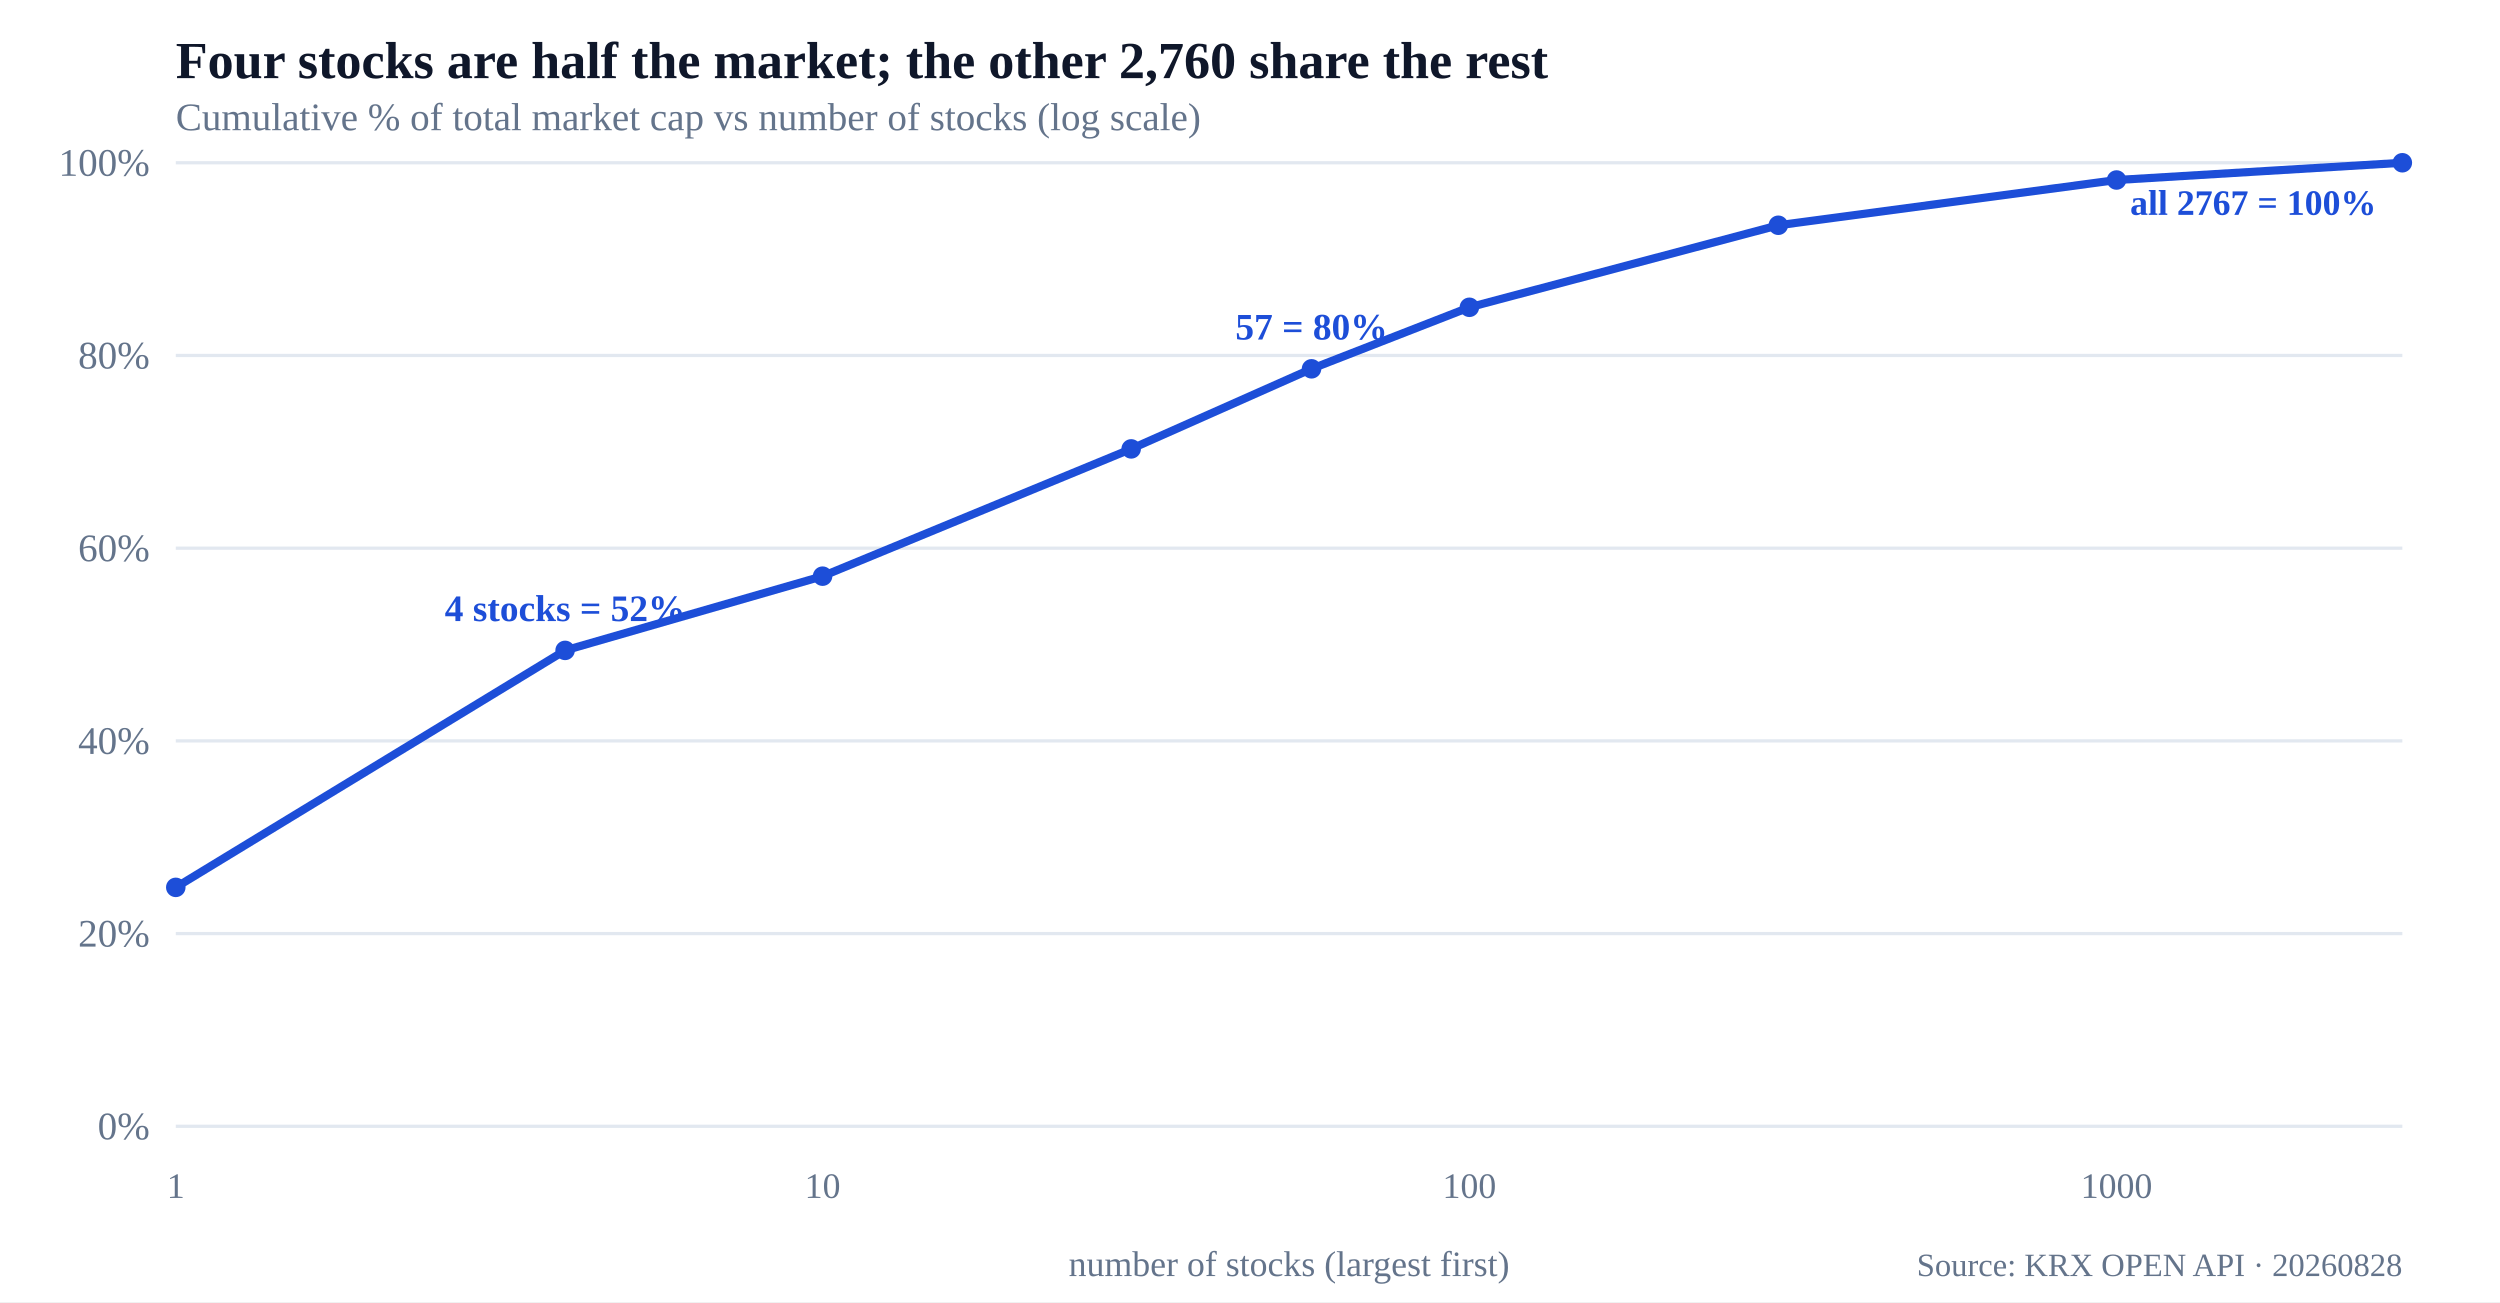
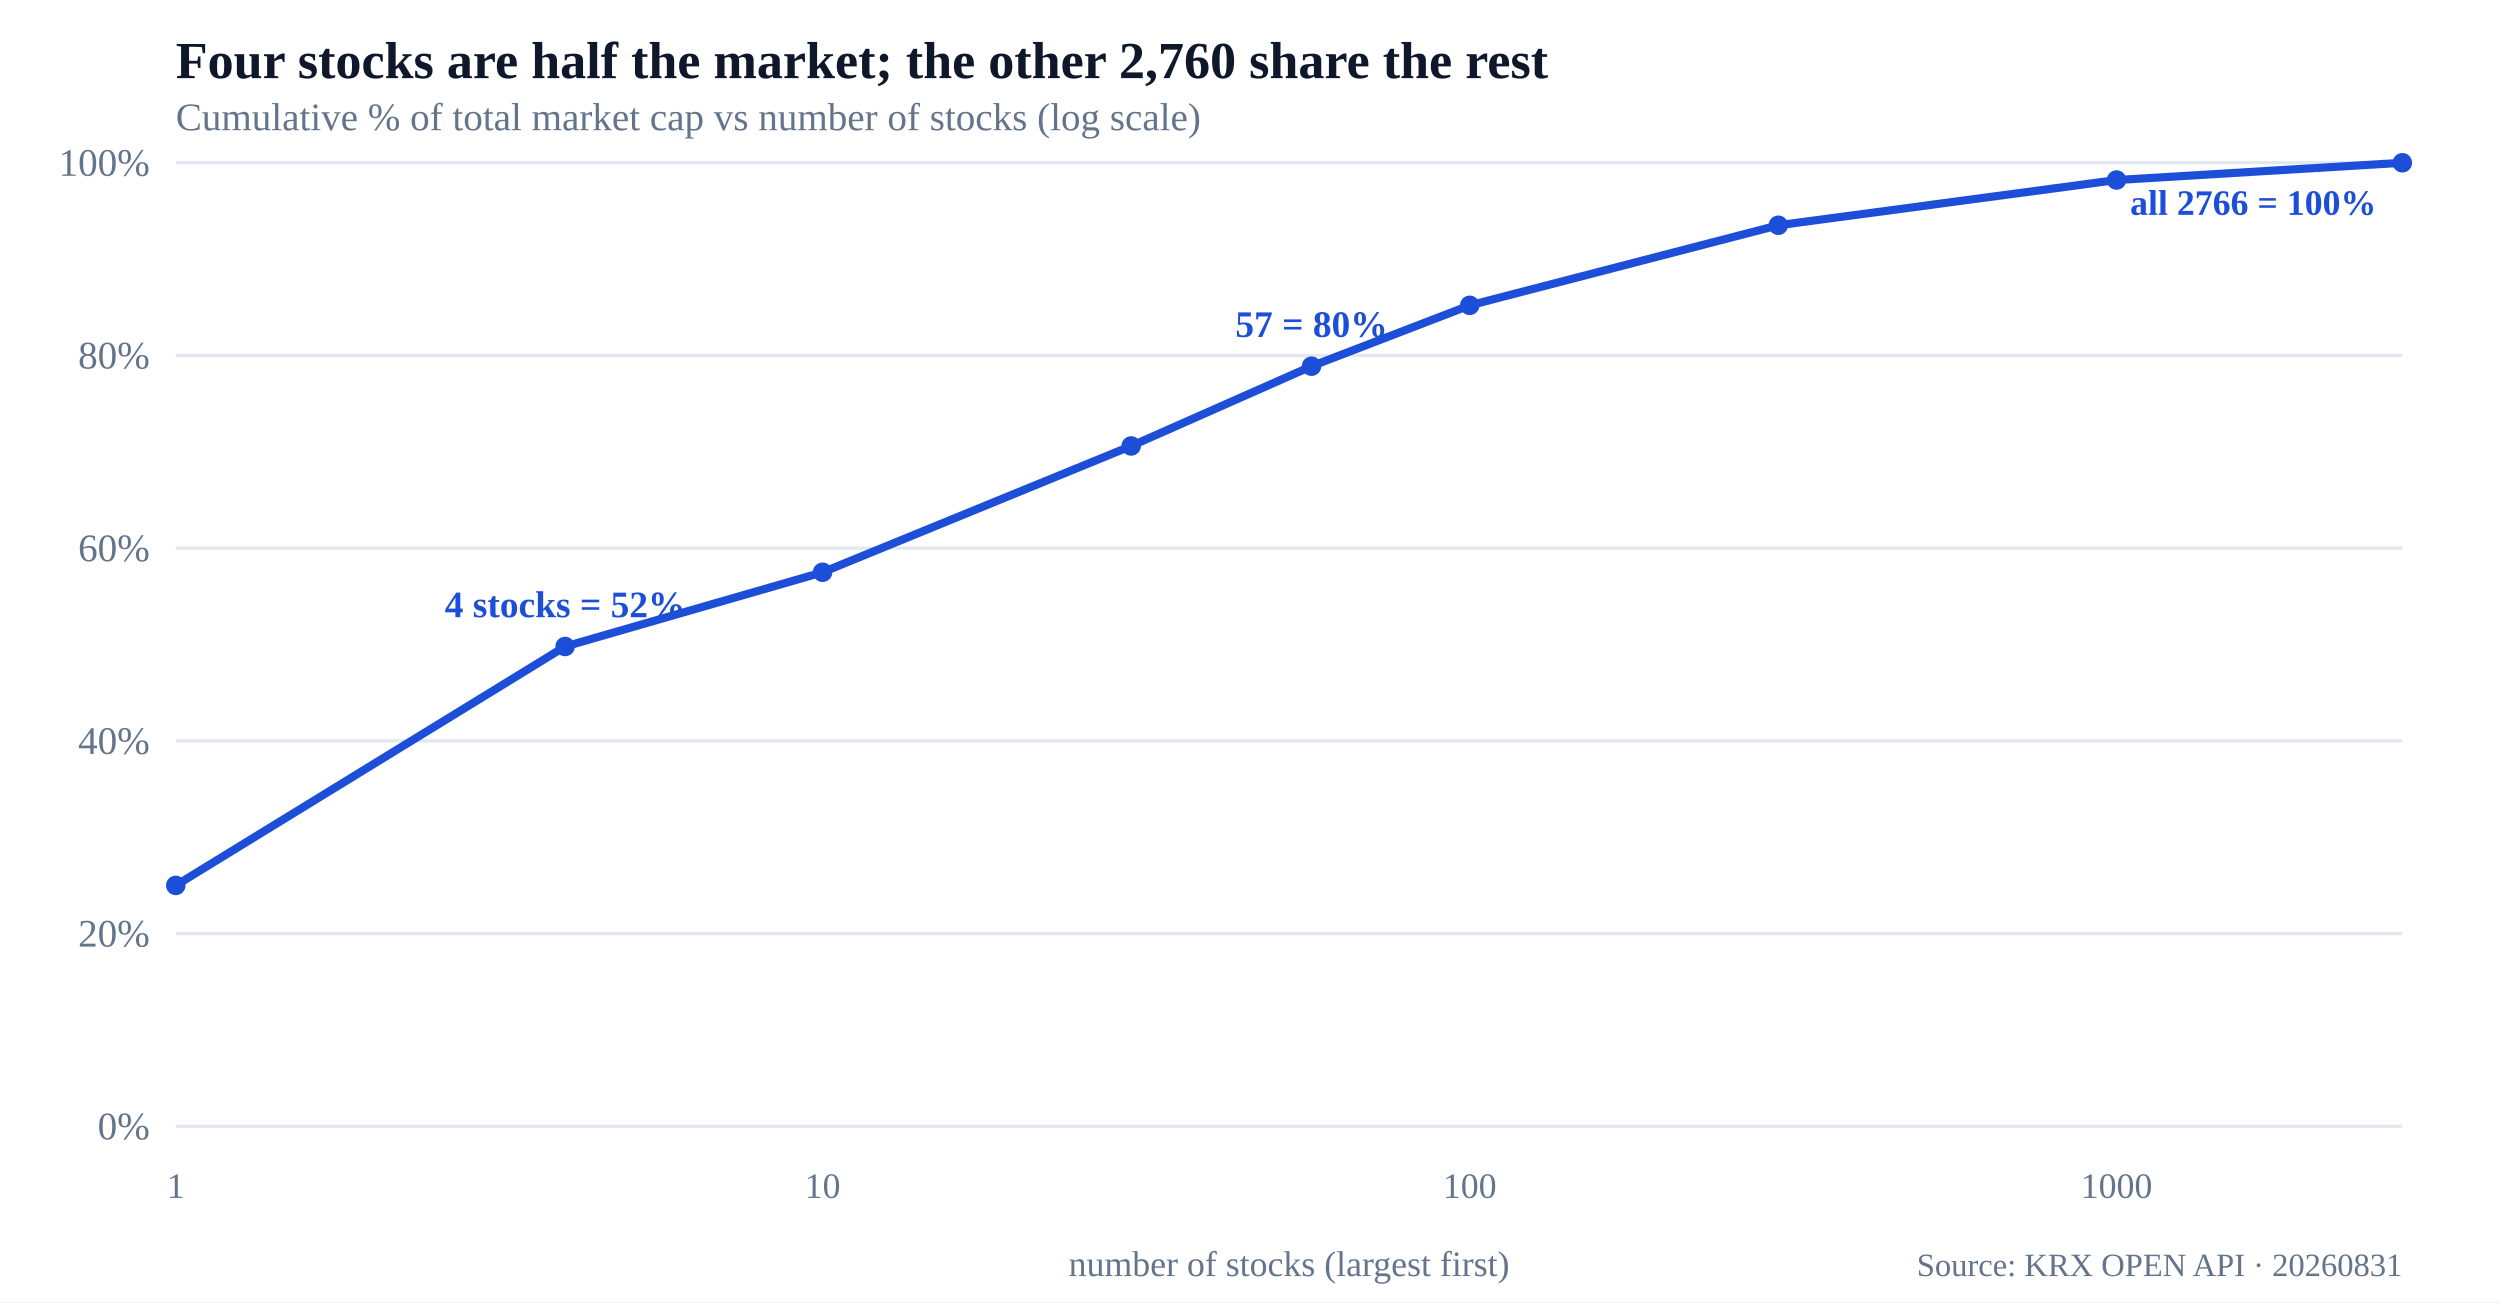
<svg xmlns="http://www.w3.org/2000/svg" viewBox="0 0 768 400" font-family="Georgia,'Times New Roman',serif" role="img" aria-label="Cumulative share of Korean market cap by number of stocks: 4 stocks are half, 57 are 80 percent">
  <rect width="768" height="400" fill="#ffffff" />
  <text x="54" y="24" font-size="16" font-weight="700" fill="#0f172a">Four stocks are half the market; the other 2,760 share the rest</text>
  <text x="54" y="40" font-size="12" fill="#64748b">Cumulative % of total market cap vs number of stocks (log scale)</text>
  <line x1="54" y1="346" x2="738" y2="346" stroke="#e2e8f0" />
  <text x="46" y="350" text-anchor="end" font-size="12" fill="#64748b">0%</text>
  <line x1="54" y1="286.8" x2="738" y2="286.8" stroke="#e2e8f0" />
  <text x="46" y="290.8" text-anchor="end" font-size="12" fill="#64748b">20%</text>
  <line x1="54" y1="227.6" x2="738" y2="227.6" stroke="#e2e8f0" />
  <text x="46" y="231.6" text-anchor="end" font-size="12" fill="#64748b">40%</text>
  <line x1="54" y1="168.4" x2="738" y2="168.4" stroke="#e2e8f0" />
  <text x="46" y="172.4" text-anchor="end" font-size="12" fill="#64748b">60%</text>
  <line x1="54" y1="109.2" x2="738" y2="109.2" stroke="#e2e8f0" />
  <text x="46" y="113.2" text-anchor="end" font-size="12" fill="#64748b">80%</text>
  <line x1="54" y1="50" x2="738" y2="50" stroke="#e2e8f0" />
  <text x="46" y="54" text-anchor="end" font-size="12" fill="#64748b">100%</text>
  <text x="54.0" y="368" text-anchor="middle" font-size="11" fill="#64748b">1</text>
  <text x="252.7" y="368" text-anchor="middle" font-size="11" fill="#64748b">10</text>
-   <text x="451.4" y="368" text-anchor="middle" font-size="11" fill="#64748b">100</text>
+   <text x="451.5" y="368" text-anchor="middle" font-size="11" fill="#64748b">100</text>
  <text x="650.2" y="368" text-anchor="middle" font-size="11" fill="#64748b">1000</text>
-   <polyline points="54.0,272.6 173.6,199.8 252.7,177.0 347.5,137.9 402.9,113.3 451.4,94.4 546.3,69.2 650.2,55.3 738.0,50.0" fill="none" stroke="#1d4ed8" stroke-width="2.5" />
-   <circle cx="54.0" cy="272.6" r="3" fill="#1d4ed8" />
-   <circle cx="173.6" cy="199.8" r="3" fill="#1d4ed8" />
-   <text x="173.6" y="190.8" text-anchor="middle" font-size="11.5" font-weight="700" fill="#1d4ed8">4 stocks = 52%</text>
-   <circle cx="252.7" cy="177.0" r="3" fill="#1d4ed8" />
-   <circle cx="347.5" cy="137.9" r="3" fill="#1d4ed8" />
-   <circle cx="402.9" cy="113.3" r="3" fill="#1d4ed8" />
-   <text x="402.9" y="104.3" text-anchor="middle" font-size="11.5" font-weight="700" fill="#1d4ed8">57 = 80%</text>
-   <circle cx="451.4" cy="94.4" r="3" fill="#1d4ed8" />
+   <polyline points="54.0,272.0 173.6,198.6 252.7,175.8 347.5,137.0 402.9,112.5 451.5,93.8 546.3,69.2 650.2,55.3 738.0,50.0" fill="none" stroke="#1d4ed8" stroke-width="2.5" />
+   <circle cx="54.0" cy="272.0" r="3" fill="#1d4ed8" />
+   <circle cx="173.6" cy="198.6" r="3" fill="#1d4ed8" />
+   <text x="173.6" y="189.6" text-anchor="middle" font-size="11.5" font-weight="700" fill="#1d4ed8">4 stocks = 52%</text>
+   <circle cx="252.7" cy="175.8" r="3" fill="#1d4ed8" />
+   <circle cx="347.5" cy="137.0" r="3" fill="#1d4ed8" />
+   <circle cx="402.9" cy="112.5" r="3" fill="#1d4ed8" />
+   <text x="402.9" y="103.5" text-anchor="middle" font-size="11.5" font-weight="700" fill="#1d4ed8">57 = 80%</text>
+   <circle cx="451.5" cy="93.8" r="3" fill="#1d4ed8" />
  <circle cx="546.3" cy="69.2" r="3" fill="#1d4ed8" />
  <circle cx="650.2" cy="55.3" r="3" fill="#1d4ed8" />
  <circle cx="738.0" cy="50.0" r="3" fill="#1d4ed8" />
-   <text x="730.0" y="66.0" text-anchor="end" font-size="11" font-weight="700" fill="#1d4ed8">all 2767 = 100%</text>
+   <text x="730.0" y="66.0" text-anchor="end" font-size="11" font-weight="700" fill="#1d4ed8">all 2766 = 100%</text>
  <text x="396" y="392" text-anchor="middle" font-size="11" fill="#64748b">number of stocks (largest first)</text>
-   <text x="738" y="392" text-anchor="end" font-size="10" fill="#64748b">Source: KRX OPEN API · 20260828</text>
+   <text x="738" y="392" text-anchor="end" font-size="10" fill="#64748b">Source: KRX OPEN API · 20260831</text>
</svg>
